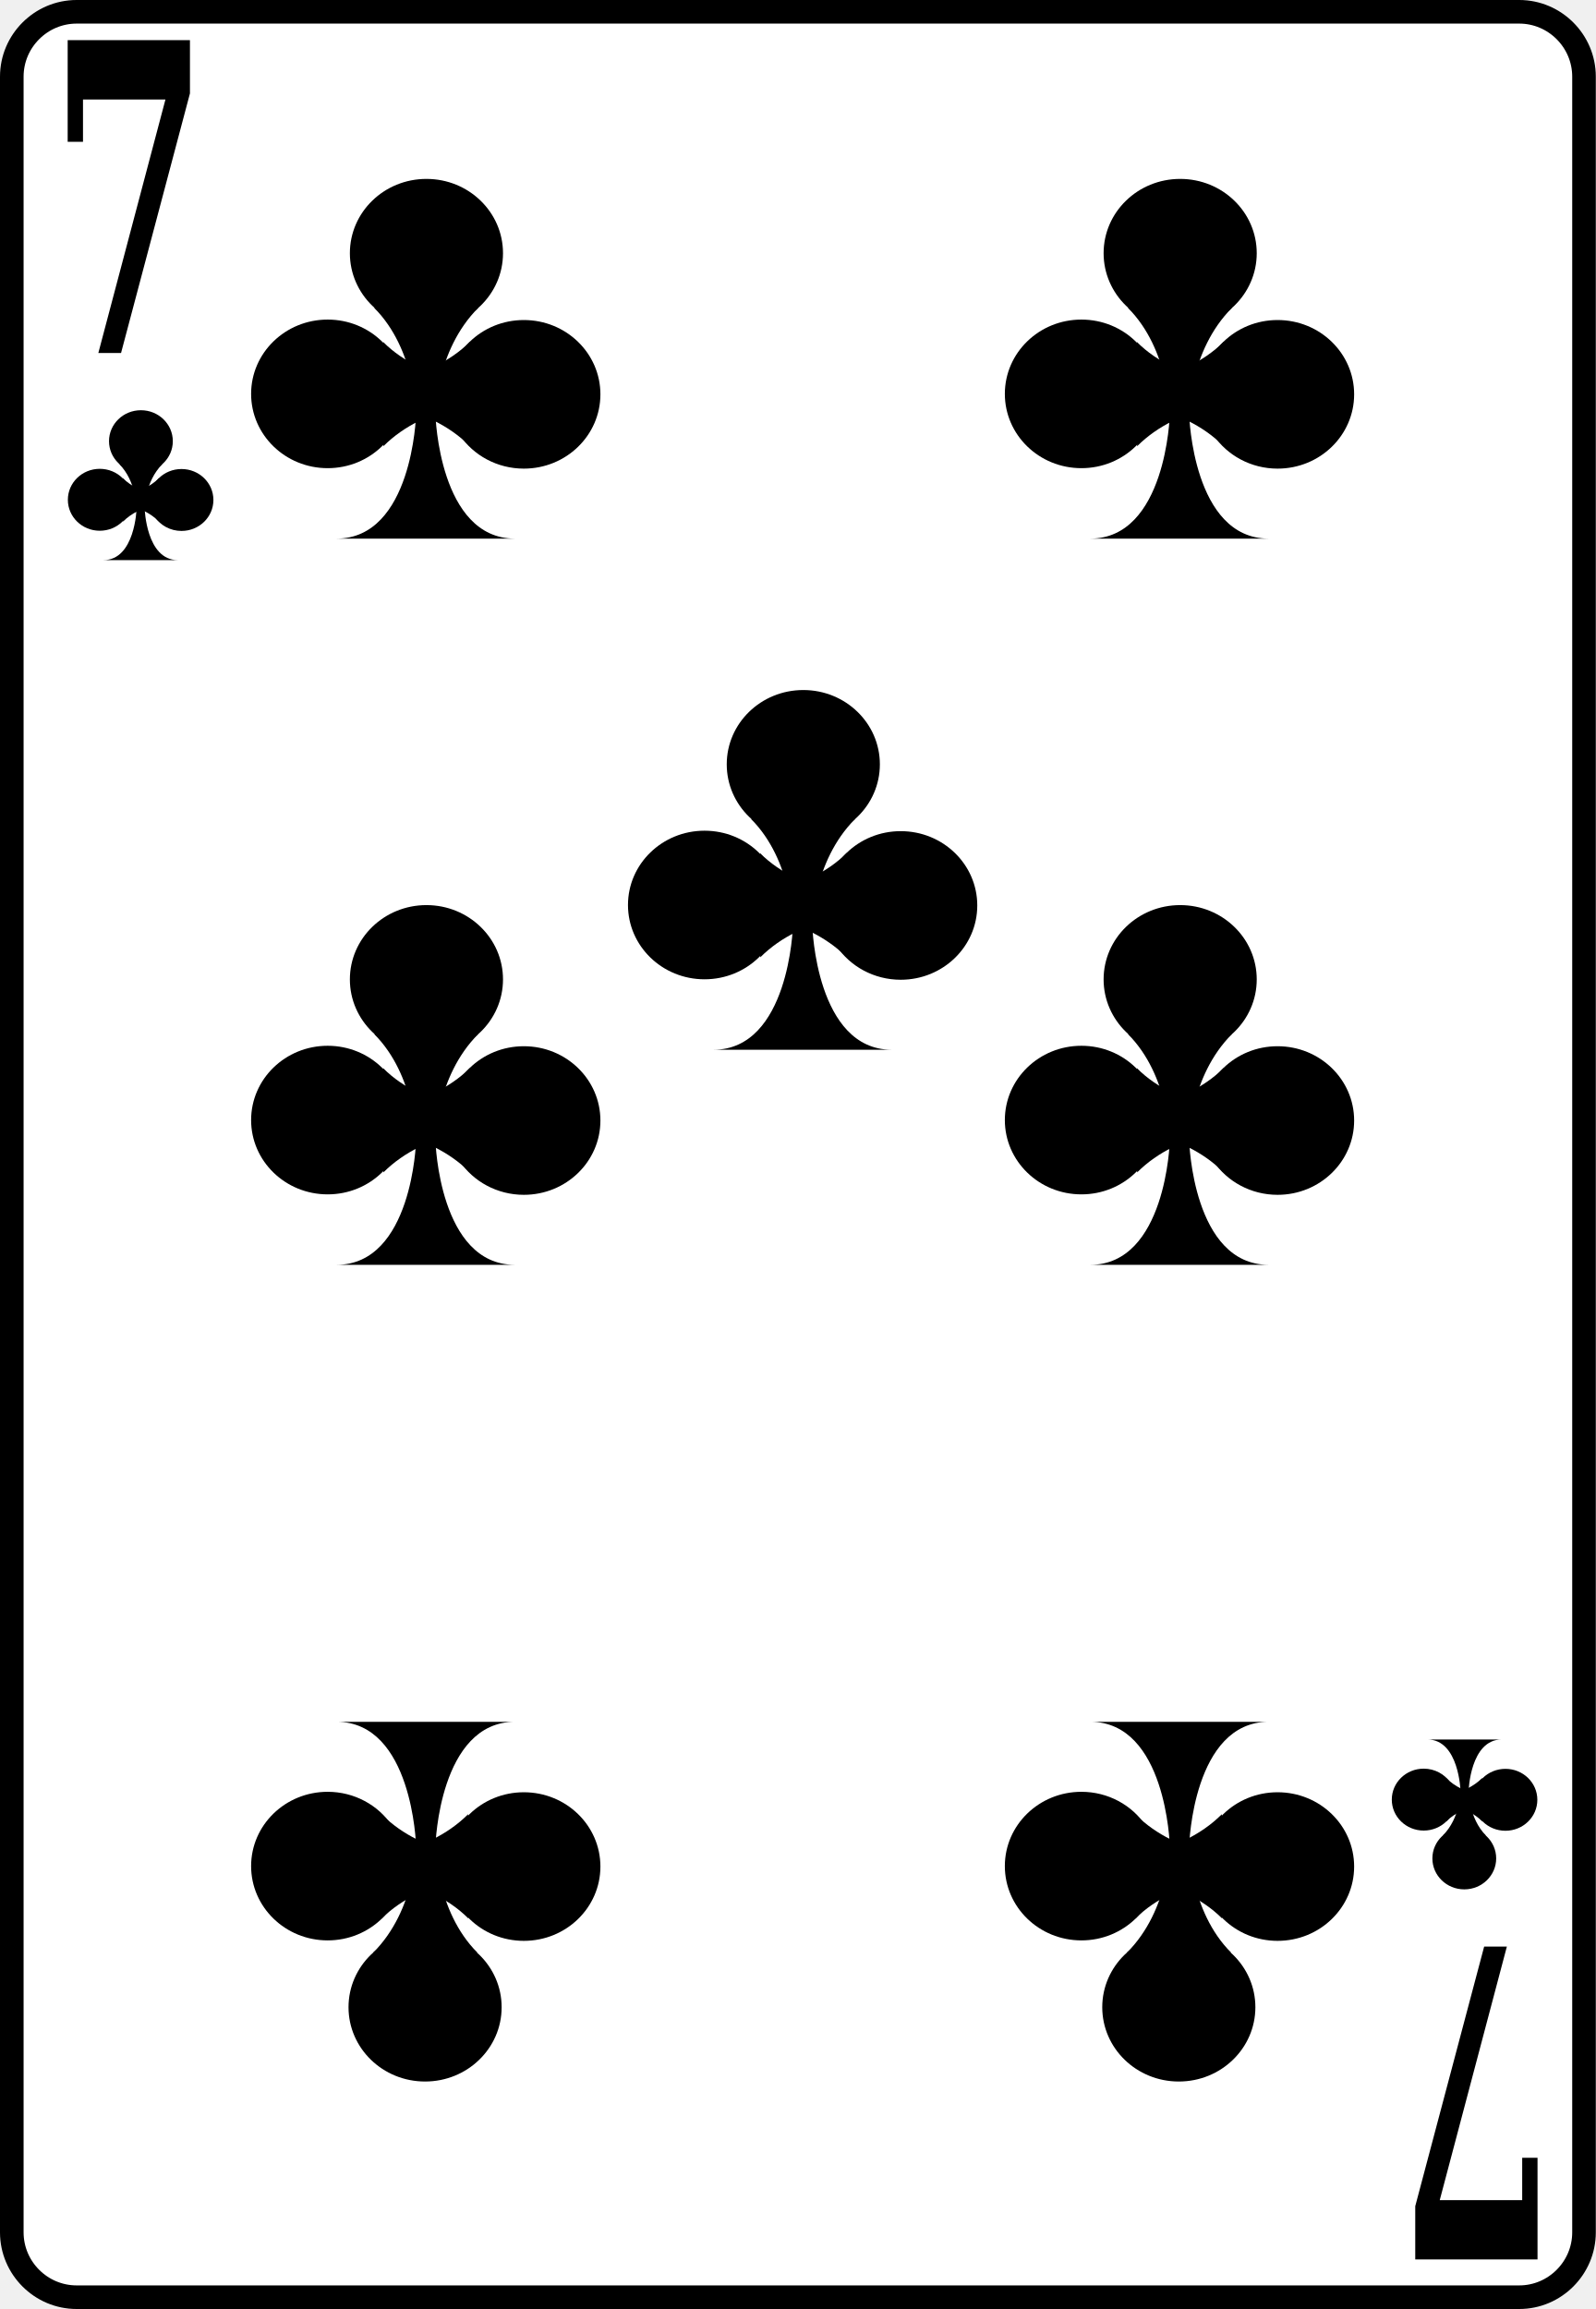
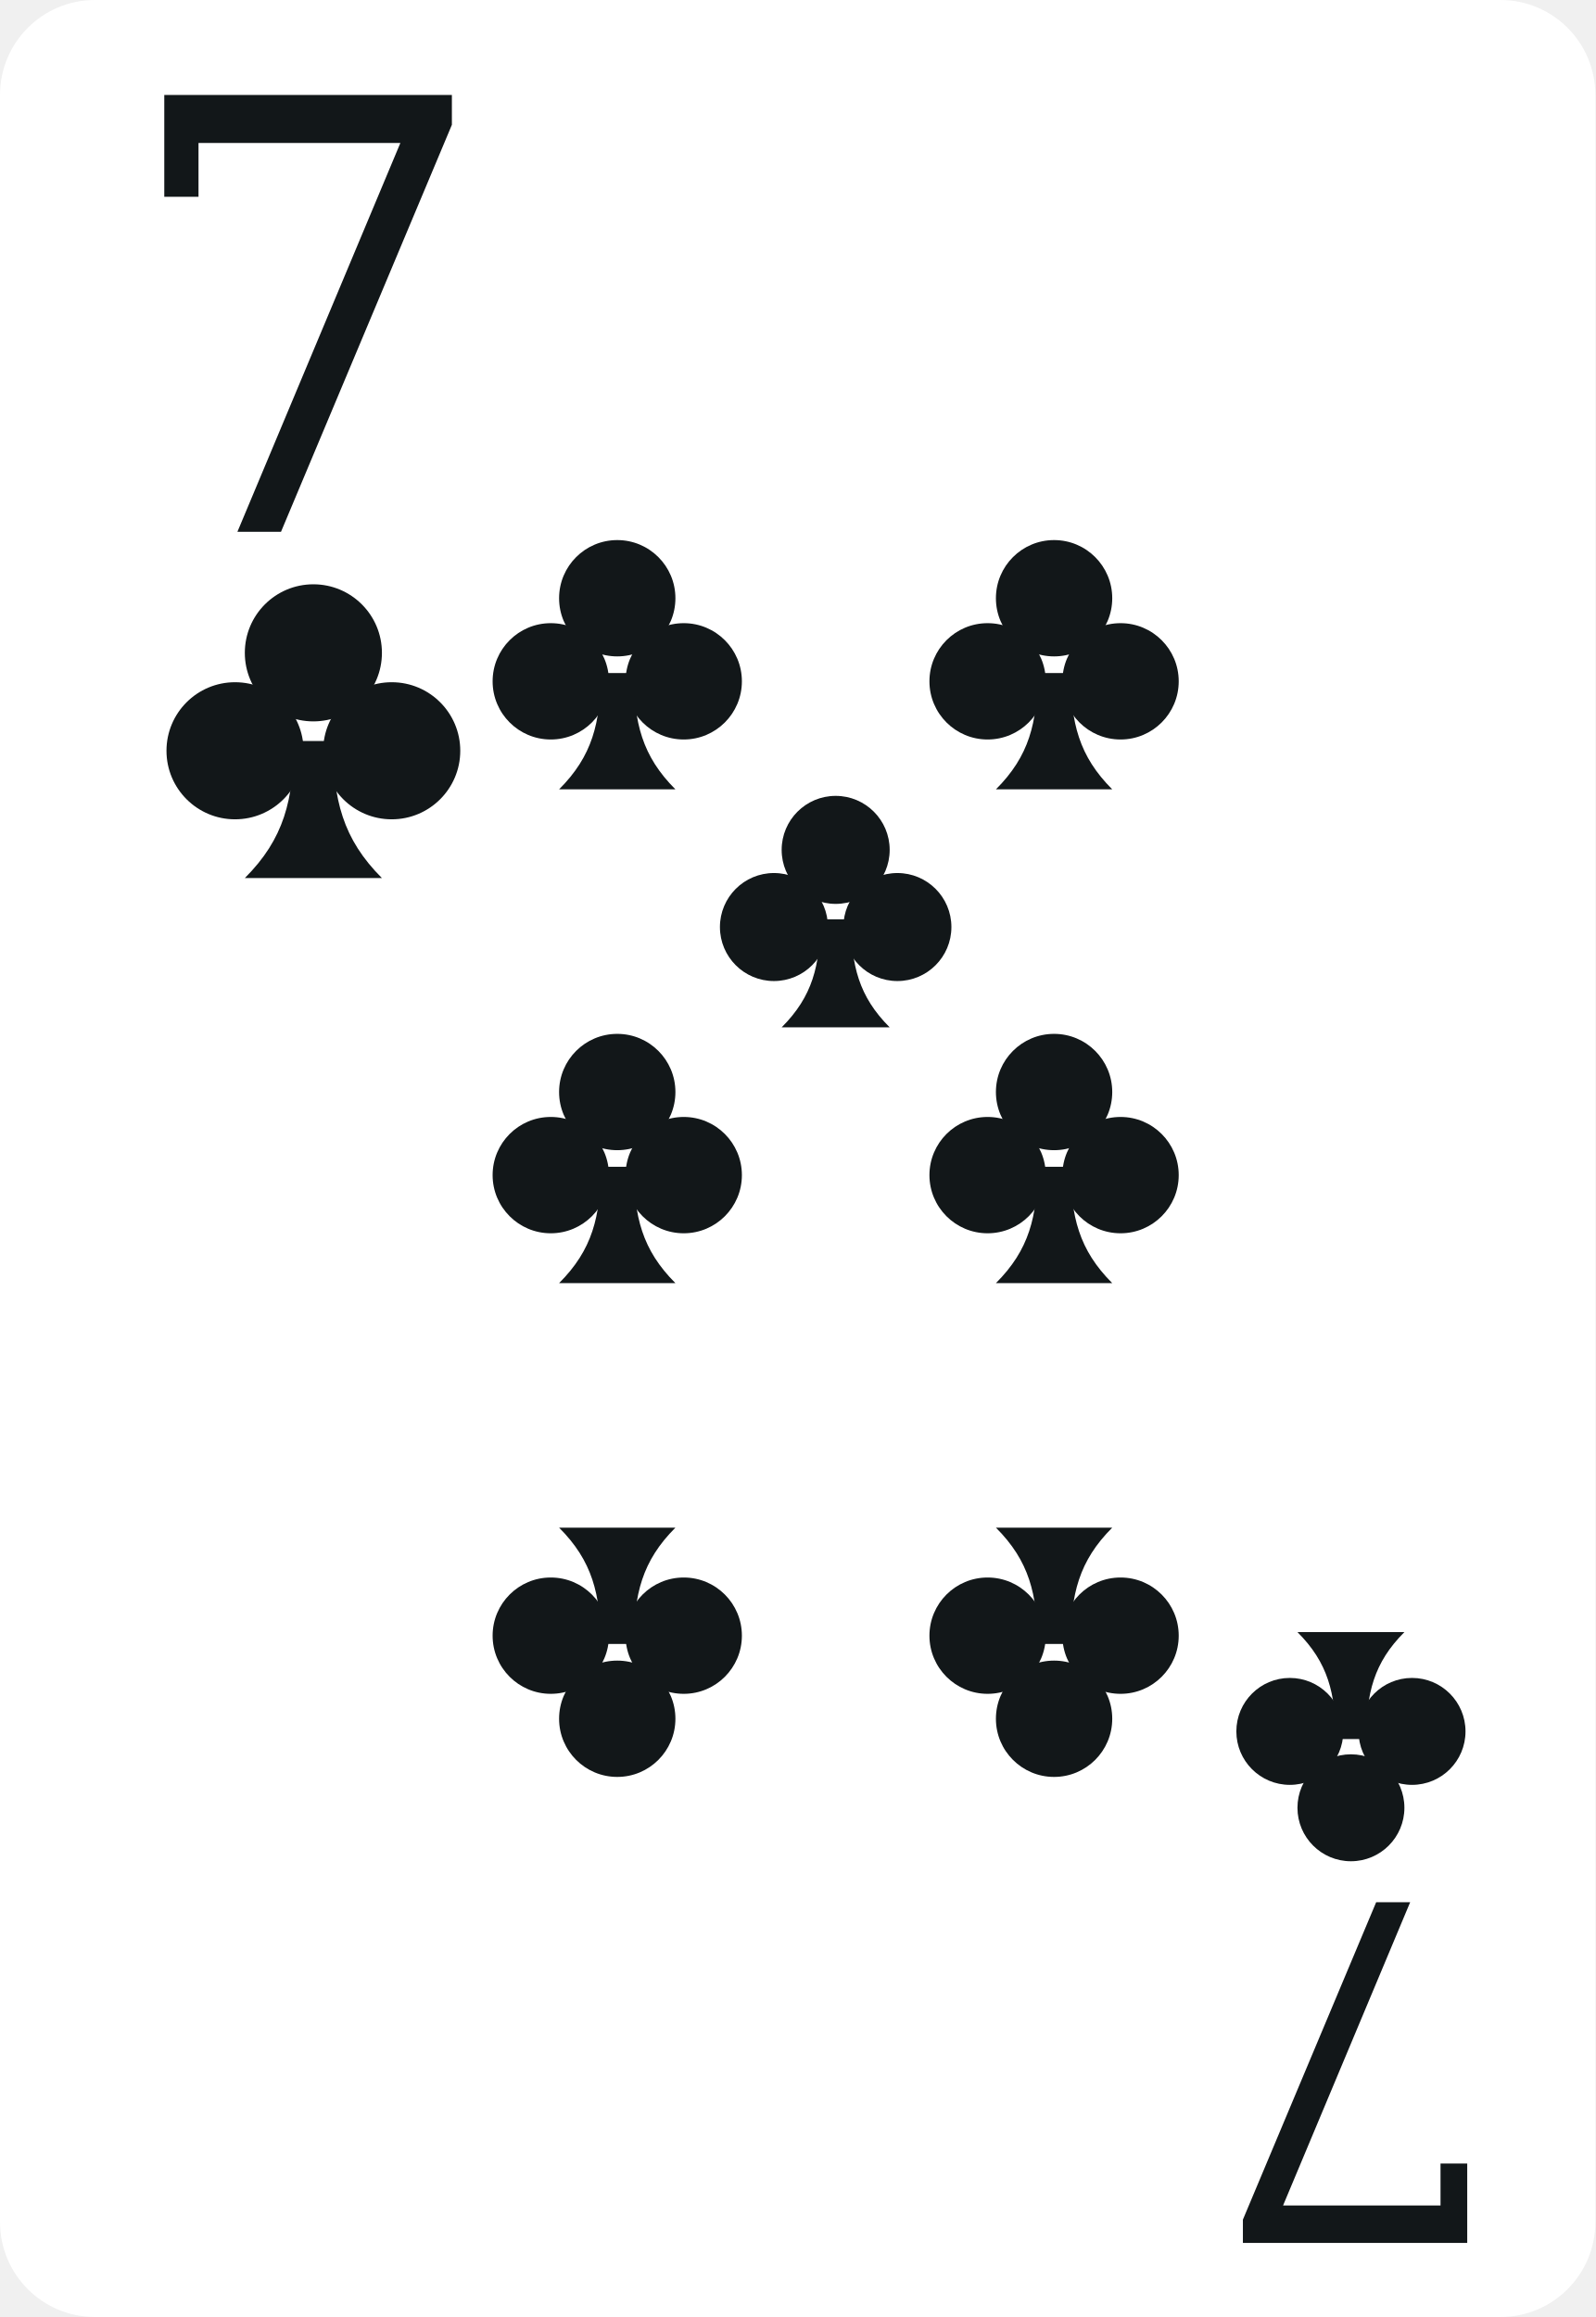
- <svg xmlns="http://www.w3.org/2000/svg" xmlns:xlink="http://www.w3.org/1999/xlink" viewBox="0 0 169.075 244.640" version="1.1">
+ <svg xmlns="http://www.w3.org/2000/svg" viewBox="0 0 168 244">
  <defs>
-     <g id="base">
-       <path style="fill:#FFFFFF;stroke:#000000;stroke-width:2.5" d="M 0,0C0,3.78 3.09,6.87 6.87,6.87L159.715,6.87C163.485,6.87 166.575,3.78 166.575,0L166.575,-228.4C166.575,-232.18 163.485,-235.27 159.715,-235.27L6.87,-235.27C3.09,-235.27 0,-232.18 0,-228.4L0,0 z" id="path49" />
-     </g>
-     <g id="club">
-       <path d="M3.35,4.66c0-1.81-1.51-3.28-3.38-3.28s-3.38,1.47-3.38,3.28c0,1.81,1.51,3.28,3.38,3.28S3.35,6.47,3.35,4.66z" id="path52" />
-       <path d="M7.71-1.55c0-1.81-1.51-3.28-3.38-3.28S0.95-3.36,0.95-1.55c0,1.81,1.51,3.28,3.38,3.28S7.71,0.26,7.71-1.55z" id="path54" />
-       <path d="M-0.95-1.57c0-0.66-0.2-1.28-0.55-1.8c-0.6-0.89-1.65-1.48-2.83-1.48c-1.87,0-3.38,1.47-3.38,3.28 c0,1.81,1.51,3.28,3.38,3.28S-0.95,0.24-0.95-1.57z" id="path56" />
-       <path d="M3.94-7.94c-1.67,0-2.55,1.36-3.01,2.72C0.47-3.86,0.43-2.5,0.43-2.5h-0.86c0,0-0.16-5.43-3.5-5.44H3.94z" id="path58" />
-       <path d="M-2.32,2.25c1.9-1.9,1.9-4.75,1.9-4.75l0.85-0.01c0,0,0,2.91,1.85,4.76" id="path60" />
-       <path d="M-1.94-3.85c1.9,1.9,4.75,1.9,4.75,1.9v0.85c0,0-2.91,0-4.76,1.85" id="path62" />
-       <path d="M1.87-3.86c-1.9,1.9-4.75,1.9-4.75,1.9v0.85c0,0,2.91,0,4.76,1.85" id="path64" />
-     </g>
-     <g id="n_7">
-       <g transform="scale(0.56453 1.05741)" id="text28">
-         <path d="M1255 1239 639 0H436L1036 1210H299V1008H162V1493H1255Z" transform="translate(0,0) scale(0.02099609, -0.02099609)" />
-       </g>
+     <g id="suit">
+       <circle cx="16" cy="8" r="7" />
+       <circle cx="8" cy="18" r="7" />
+       <circle cx="24" cy="18" r="7" />
+       <path d="M14 17h4c0 6 1 10 5 14H9c4-4 5-8 5-14Z" />
    </g>
  </defs>
-   <g id="club_7" transform="translate(-1004.2,236.52)">
-     <use xlink:href="#base" x="1005.45" y="0" width="100%" height="100%" />
-     <use xlink:href="#n_7" x="1009.45" y="-199.117" width="100%" height="100%" />
-     <use xlink:href="#n_7" x="1169.02" y="-30.28" transform="matrix(-1,0,0,-1,2338.04,-60.56)" width="100%" height="100%" />
-     <use xlink:href="#club" x="1019.1" y="-185.117" transform="matrix(-1,0,0,-1,2038.2,-370.234)" width="100%" height="100%" />
-     <use xlink:href="#club" x="1159.37" y="-44.28" width="100%" height="100%" />
-     <use xlink:href="#club" x="437.212" y="-82.713" transform="matrix(-2.4,0,0,-2.4,2098.618,-397.02)" width="100%" height="100%" />
-     <use xlink:href="#club" x="437.212" y="-50.654" transform="matrix(-2.4,0,0,-2.4,2098.618,-243.1373)" width="100%" height="100%" />
-     <use xlink:href="#club" x="437.212" y="-14.599" transform="scale(2.4,2.4)" width="100%" height="100%" />
-     <use xlink:href="#club" x="470.486" y="-82.713" transform="matrix(-2.4,0,0,-2.4,2258.333,-397.02)" width="100%" height="100%" />
-     <use xlink:href="#club" x="470.486" y="-50.654" transform="matrix(-2.4,0,0,-2.4,2258.333,-243.1373)" width="100%" height="100%" />
-     <use xlink:href="#club" x="470.486" y="-14.599" transform="scale(2.4,2.4)" width="100%" height="100%" />
-     <use xlink:href="#club" x="453.849" y="-60.147" transform="matrix(-2.4,0,0,-2.4,2178.475,-288.7075)" width="100%" height="100%" />
+   <rect width="168" height="244" rx="10" fill="#fff" />
+   <g fill="#121719">
+     <g transform="translate(12 56.000) scale(0.03081 -0.03081)">
+       <path d="M1155 1391 571 0H422L979 1329H289V1145H172V1493H1155Z" transform="translate(0 0)" />
+     </g>
+     <use href="#suit" transform="translate(33 77)  scale(1.03125) translate(-16 -16)" />
+     <g transform="translate(168 244) rotate(180) scale(.78)">
+       <g transform="translate(12 56.000) scale(0.03081 -0.03081)">
+         <path d="M1155 1391 571 0H422L979 1329H289V1145H172V1493H1155Z" transform="translate(0 0)" />
+       </g>
+       <use href="#suit" transform="translate(33 77)  scale(1.03125) translate(-16 -16)" />
+     </g>
+     <use href="#suit" transform="translate(65 70)  scale(0.875) translate(-16 -16)" />
+     <use href="#suit" transform="translate(111 70)  scale(0.875) translate(-16 -16)" />
+     <use href="#suit" transform="translate(65 122)  scale(0.875) translate(-16 -16)" />
+     <use href="#suit" transform="translate(111 122)  scale(0.875) translate(-16 -16)" />
+     <use href="#suit" transform="translate(65 174) rotate(180) scale(0.875) translate(-16 -16)" />
+     <use href="#suit" transform="translate(111 174) rotate(180) scale(0.875) translate(-16 -16)" />
+     <use href="#suit" transform="translate(88 96)  scale(0.8125) translate(-16 -16)" />
  </g>
</svg>
